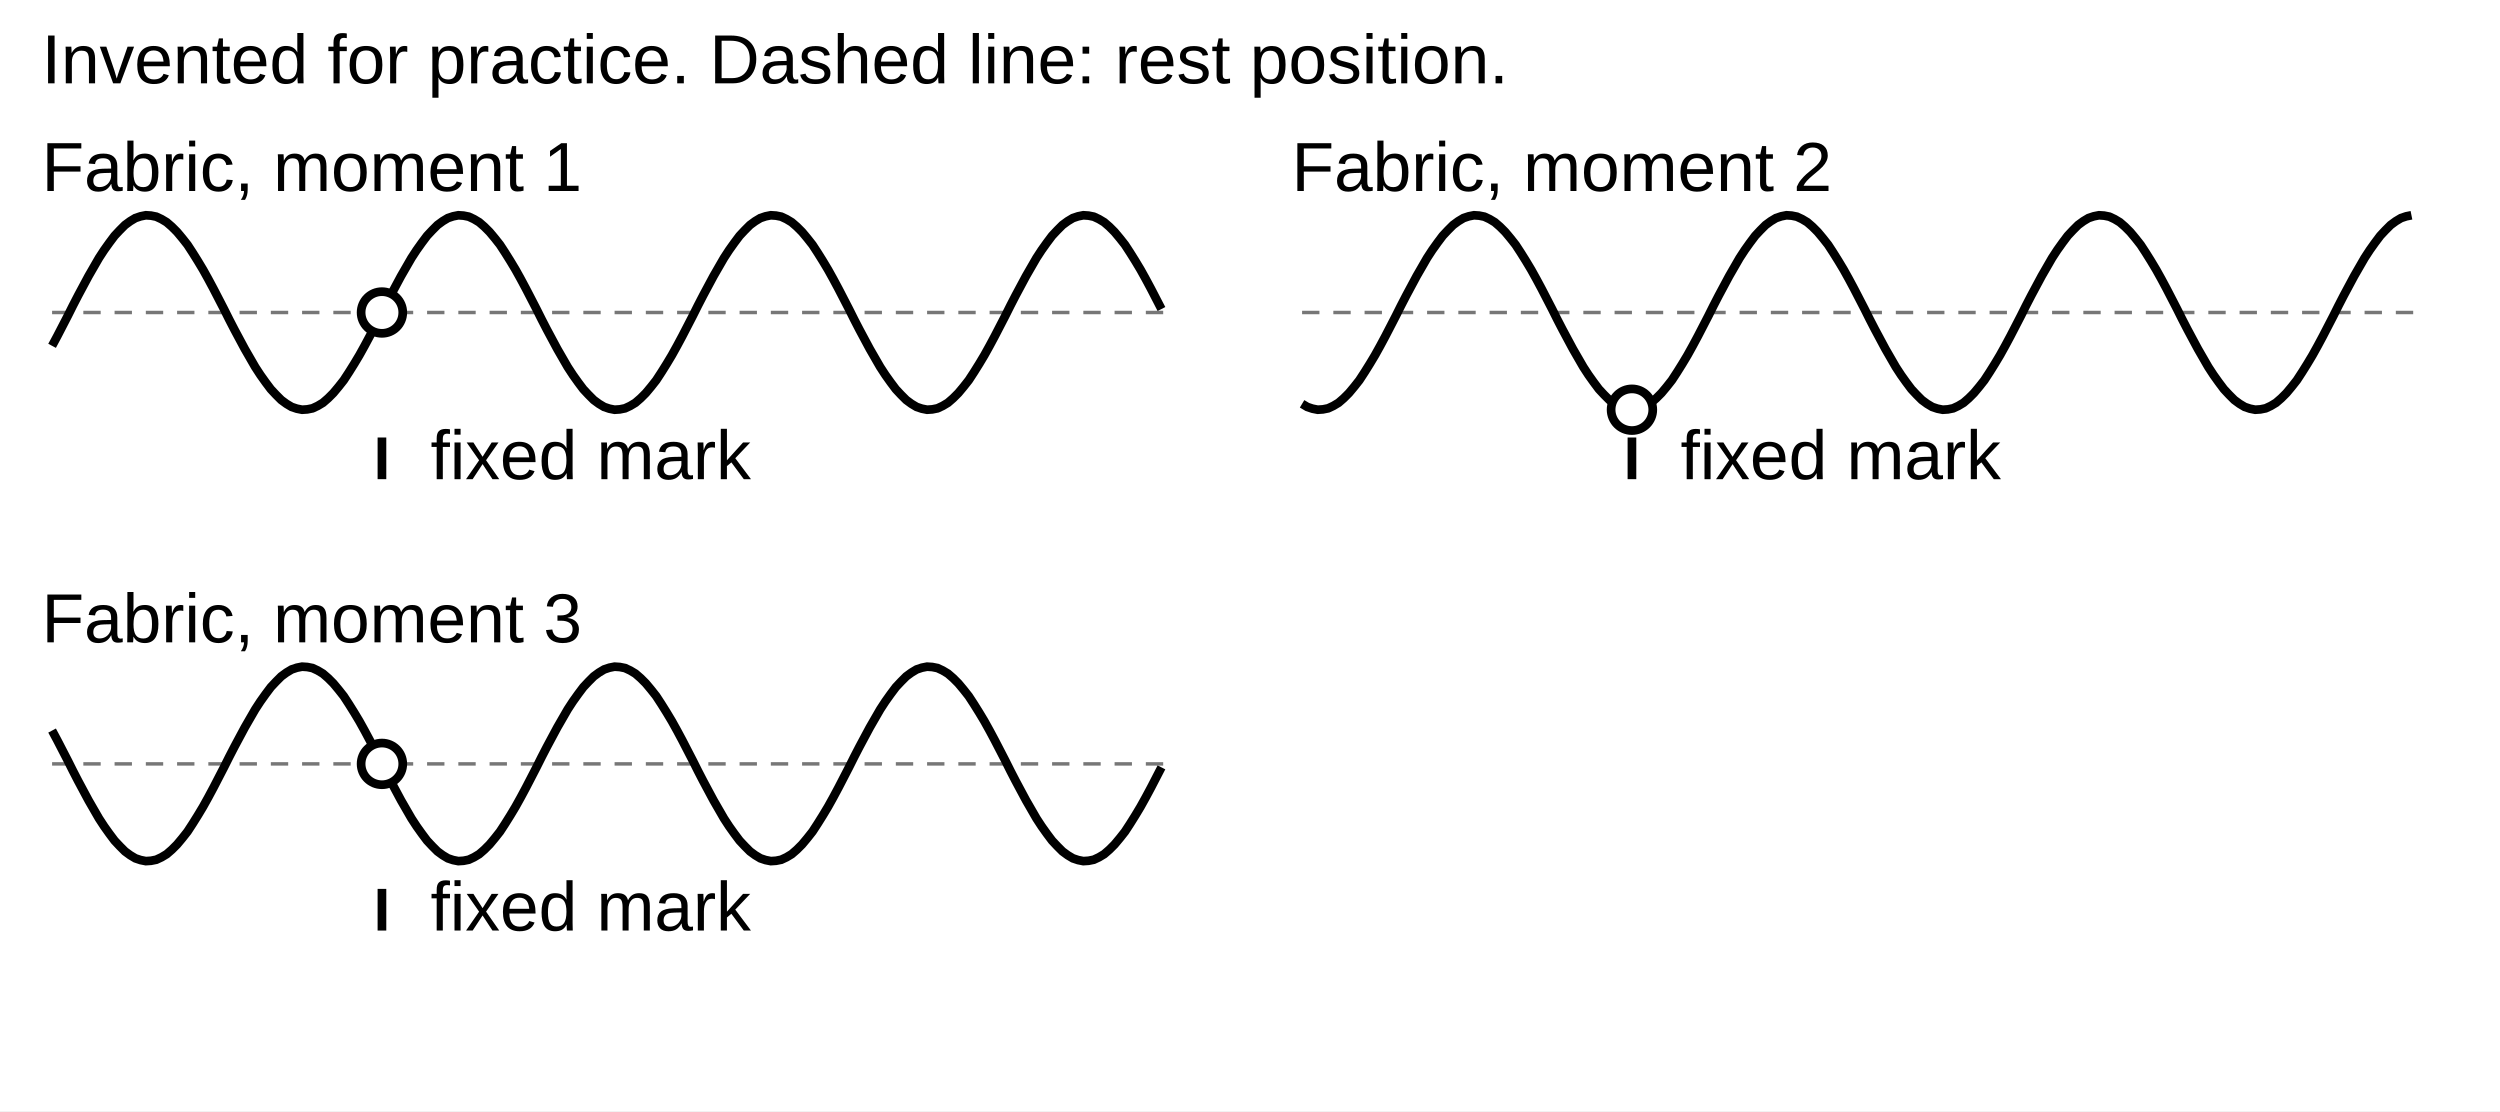
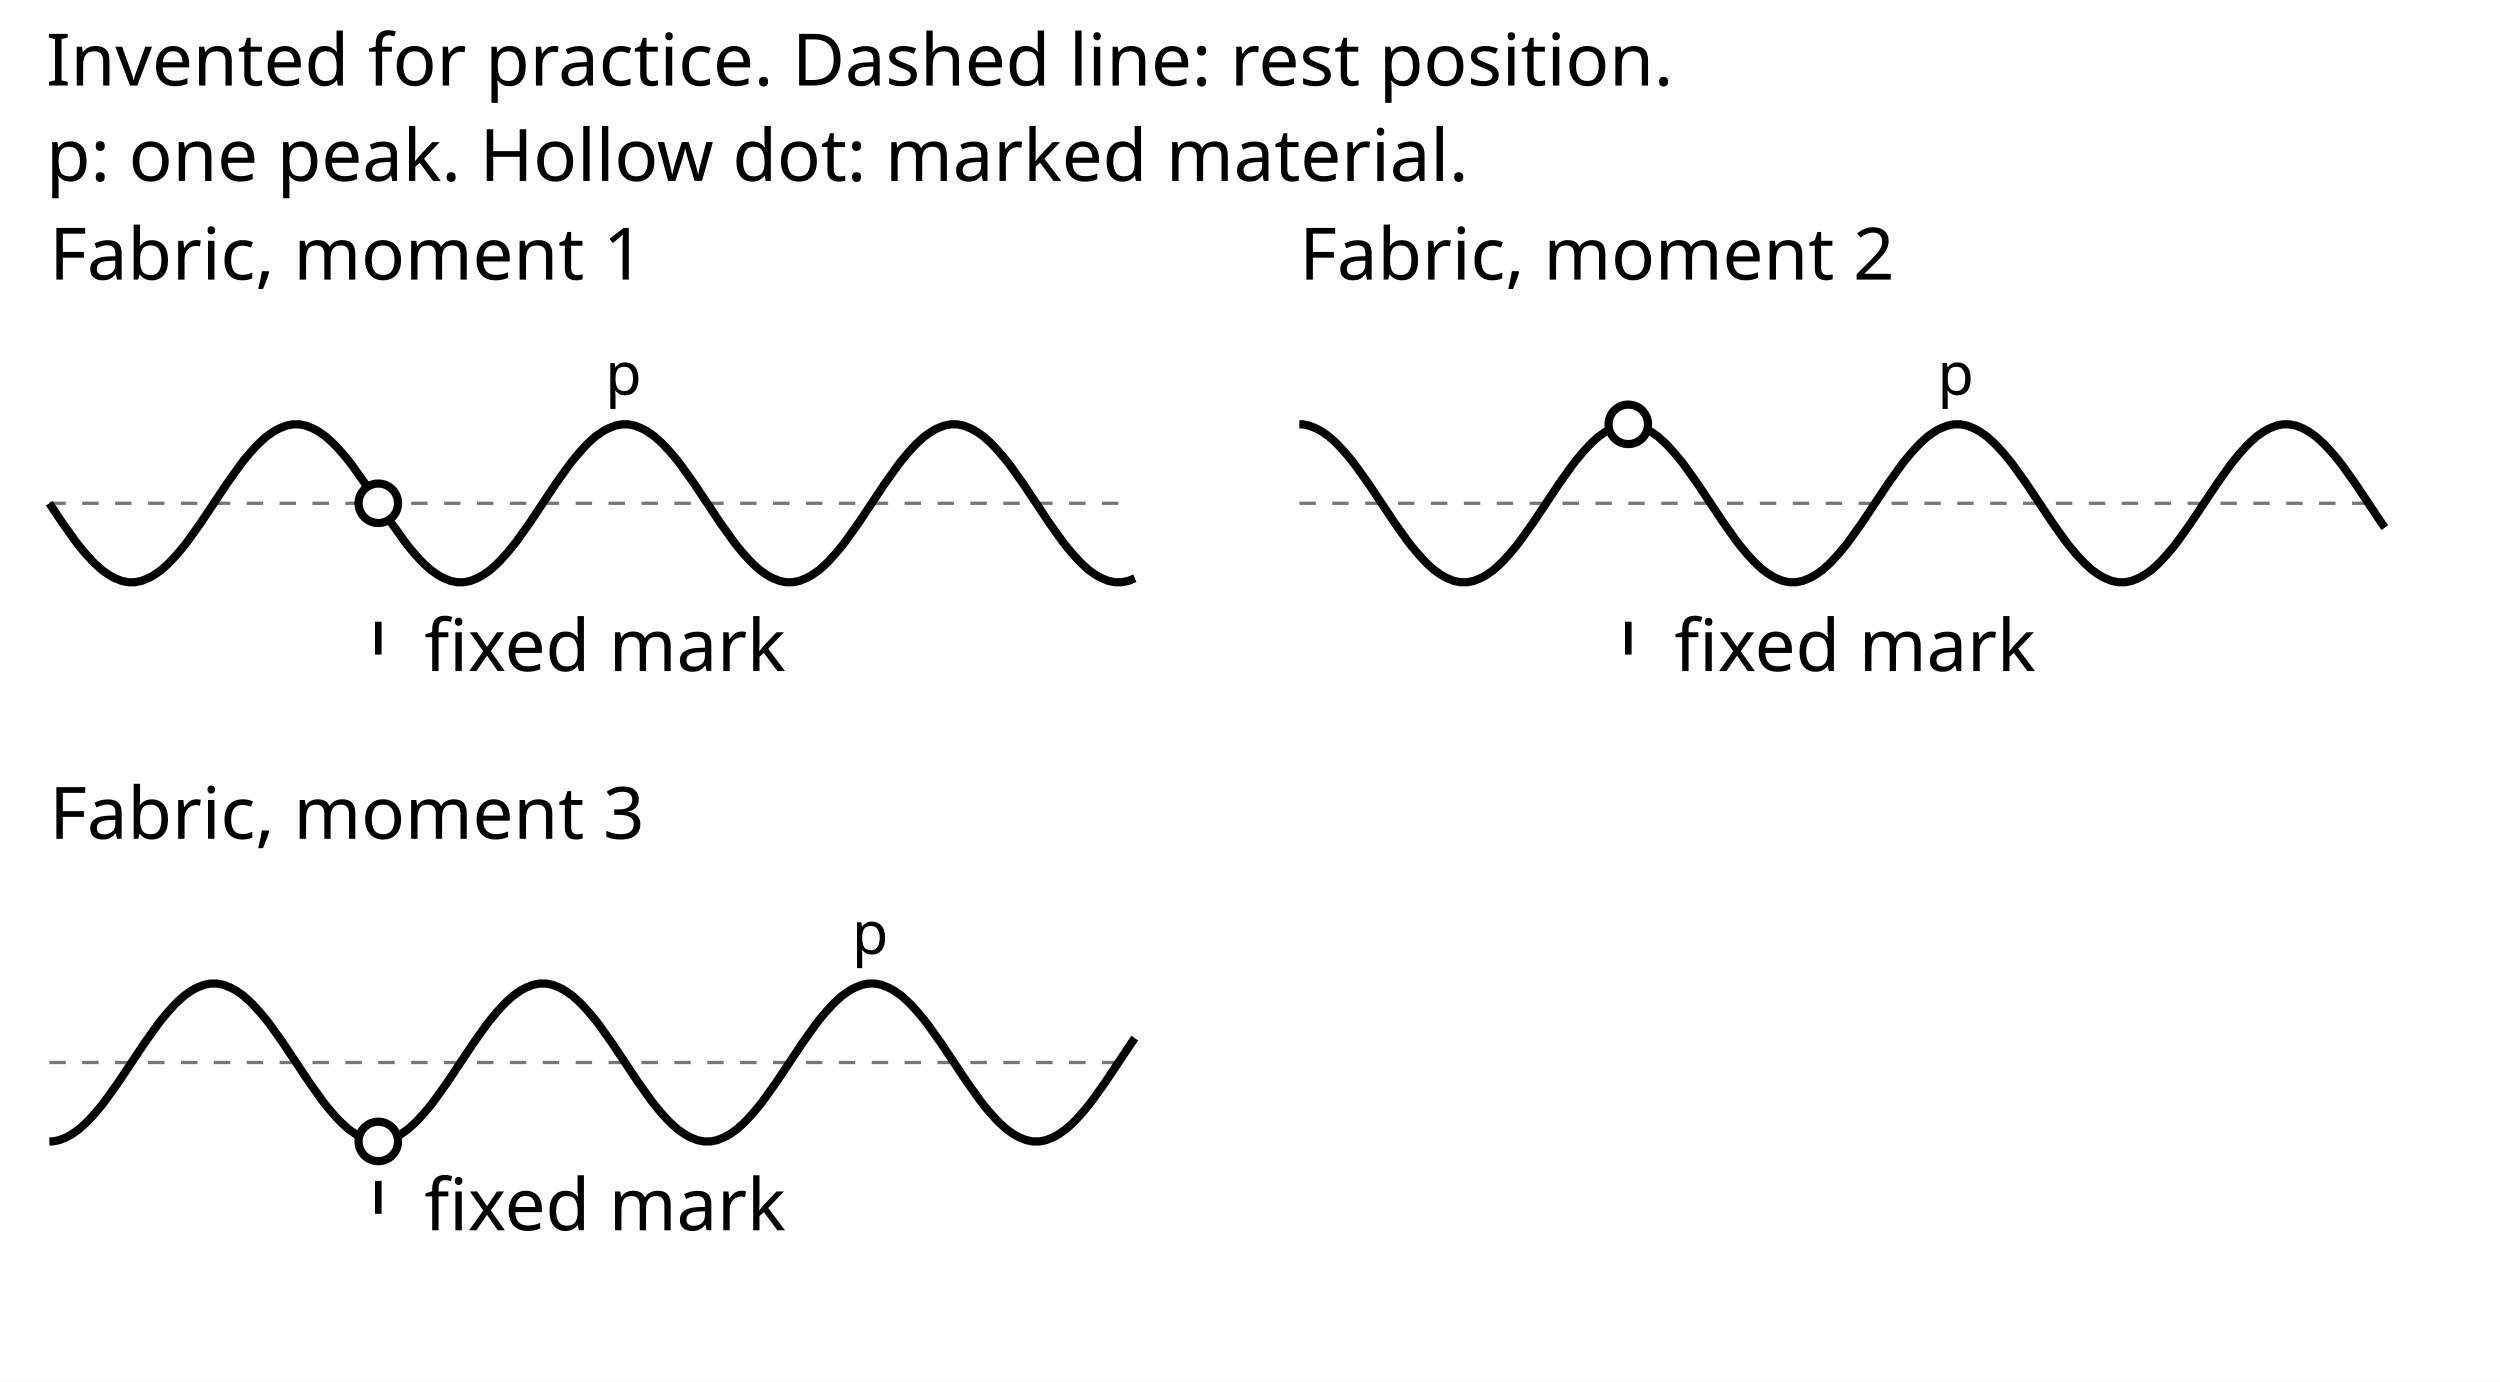
- <svg xmlns="http://www.w3.org/2000/svg" viewBox="0 0 720 320" role="img" aria-label="Original invented observation frames">
+ <svg xmlns="http://www.w3.org/2000/svg" viewBox="0 0 760 420" role="img" aria-label="Invented wave observation frames">
  <rect width="100%" height="100%" fill="white" />
-   <g font-family="Arial,sans-serif" font-size="20" fill="black">
-     <text x="12" y="24">Invented for practice. Dashed line: rest position.</text>
-     <text x="12" y="55">Fabric, moment 1</text>
-     <line x1="15" y1="90" x2="335" y2="90" stroke="#777" stroke-dasharray="5 4" />
-     <polyline points="15.0,99.6 16.5,96.8 18.0,93.9 19.5,91.0 21.0,88.0 22.5,85.1 24.0,82.3 25.5,79.5 27.0,76.9 28.5,74.3 30.0,72.0 31.5,69.9 33.0,67.9 34.5,66.3 36.0,64.8 37.5,63.7 39.0,62.8 40.5,62.3 42.0,62.0 43.5,62.1 45.0,62.4 46.5,63.1 48.0,64.0 49.5,65.3 51.0,66.8 52.5,68.6 54.0,70.5 55.5,72.8 57.0,75.2 58.5,77.7 60.0,80.4 61.5,83.2 63.0,86.1 64.5,89.0 66.0,92.0 67.5,94.9 69.0,97.7 70.5,100.5 72.0,103.1 73.5,105.7 75.0,108.0 76.5,110.1 78.0,112.1 79.5,113.7 81.0,115.2 82.5,116.3 84.0,117.2 85.5,117.7 87.0,118.0 88.5,117.9 90.0,117.6 91.5,116.9 93.0,116.0 94.5,114.7 96.0,113.2 97.5,111.4 99.0,109.5 100.5,107.2 102.0,104.8 103.5,102.3 105.0,99.6 106.5,96.8 108.0,93.9 109.5,91.0 111.0,88.0 112.5,85.1 114.0,82.3 115.5,79.5 117.0,76.9 118.5,74.3 120.0,72.0 121.5,69.9 123.0,67.9 124.5,66.3 126.0,64.8 127.5,63.7 129.0,62.8 130.5,62.3 132.0,62.0 133.5,62.1 135.0,62.4 136.5,63.1 138.0,64.0 139.5,65.3 141.0,66.8 142.5,68.6 144.0,70.5 145.5,72.8 147.0,75.2 148.5,77.7 150.0,80.4 151.5,83.2 153.0,86.1 154.5,89.0 156.0,92.0 157.5,94.9 159.0,97.7 160.5,100.5 162.0,103.1 163.5,105.7 165.0,108.0 166.5,110.1 168.0,112.1 169.5,113.7 171.0,115.2 172.5,116.3 174.0,117.2 175.5,117.7 177.0,118.0 178.5,117.9 180.0,117.6 181.5,116.9 183.0,116.0 184.5,114.7 186.0,113.2 187.5,111.4 189.0,109.5 190.5,107.2 192.0,104.8 193.5,102.3 195.0,99.6 196.5,96.8 198.0,93.9 199.5,91.0 201.0,88.0 202.5,85.1 204.0,82.3 205.5,79.5 207.0,76.9 208.5,74.3 210.0,72.0 211.5,69.9 213.0,67.9 214.5,66.3 216.0,64.8 217.5,63.7 219.0,62.8 220.5,62.3 222.0,62.0 223.5,62.1 225.0,62.4 226.5,63.1 228.0,64.0 229.5,65.3 231.0,66.8 232.5,68.6 234.0,70.5 235.5,72.8 237.0,75.2 238.5,77.7 240.0,80.4 241.5,83.2 243.0,86.1 244.5,89.0 246.0,92.0 247.5,94.9 249.0,97.7 250.5,100.5 252.0,103.1 253.5,105.7 255.0,108.0 256.5,110.1 258.0,112.1 259.5,113.7 261.0,115.2 262.5,116.3 264.0,117.2 265.5,117.7 267.0,118.0 268.5,117.9 270.0,117.6 271.5,116.9 273.0,116.0 274.5,114.7 276.0,113.2 277.5,111.4 279.0,109.5 280.5,107.2 282.0,104.8 283.5,102.3 285.0,99.6 286.5,96.8 288.0,93.9 289.5,91.0 291.0,88.0 292.5,85.1 294.0,82.3 295.5,79.5 297.0,76.9 298.5,74.3 300.0,72.0 301.5,69.9 303.0,67.9 304.5,66.3 306.0,64.8 307.5,63.7 309.0,62.8 310.5,62.3 312.0,62.0 313.5,62.1 315.0,62.4 316.5,63.1 318.0,64.0 319.5,65.3 321.0,66.8 322.5,68.6 324.0,70.5 325.5,72.8 327.0,75.2 328.5,77.7 330.0,80.4 331.5,83.2 333.0,86.1 334.5,89.0" fill="none" stroke="black" stroke-width="2.5" />
-     <circle cx="110" cy="90.0" r="6" fill="white" stroke="black" stroke-width="2.5" />
-     <line x1="110" y1="126" x2="110" y2="138" stroke="black" stroke-width="2.5" />
-     <text x="124" y="138">fixed mark</text>
-     <text x="372" y="55">Fabric, moment 2</text>
-     <line x1="375" y1="90" x2="695" y2="90" stroke="#777" stroke-dasharray="5 4" />
-     <polyline points="375.0,116.3 376.5,117.2 378.0,117.7 379.5,118.0 381.0,117.9 382.5,117.6 384.0,116.9 385.5,116.0 387.0,114.7 388.5,113.2 390.0,111.4 391.5,109.5 393.0,107.2 394.5,104.8 396.0,102.3 397.5,99.6 399.0,96.8 400.5,93.9 402.0,91.0 403.5,88.0 405.0,85.1 406.5,82.3 408.0,79.5 409.5,76.9 411.0,74.3 412.5,72.0 414.0,69.9 415.5,67.9 417.0,66.3 418.5,64.8 420.0,63.7 421.5,62.8 423.0,62.3 424.5,62.0 426.0,62.1 427.5,62.4 429.0,63.1 430.5,64.0 432.0,65.3 433.5,66.8 435.0,68.6 436.5,70.5 438.0,72.8 439.5,75.2 441.0,77.7 442.5,80.4 444.0,83.2 445.5,86.1 447.0,89.0 448.5,92.0 450.0,94.9 451.5,97.7 453.0,100.5 454.5,103.1 456.0,105.7 457.5,108.0 459.0,110.1 460.5,112.1 462.0,113.7 463.5,115.2 465.0,116.3 466.5,117.2 468.0,117.7 469.5,118.0 471.0,117.9 472.5,117.6 474.0,116.9 475.5,116.0 477.0,114.7 478.5,113.2 480.0,111.4 481.5,109.5 483.0,107.2 484.5,104.8 486.0,102.3 487.5,99.6 489.0,96.8 490.5,93.9 492.0,91.0 493.5,88.0 495.0,85.1 496.5,82.3 498.0,79.5 499.5,76.9 501.0,74.3 502.5,72.0 504.0,69.9 505.5,67.9 507.0,66.3 508.5,64.8 510.0,63.7 511.5,62.8 513.0,62.3 514.5,62.0 516.0,62.1 517.5,62.4 519.0,63.1 520.5,64.0 522.0,65.3 523.5,66.8 525.0,68.6 526.5,70.5 528.0,72.8 529.5,75.2 531.0,77.7 532.5,80.4 534.0,83.2 535.5,86.1 537.0,89.0 538.5,92.0 540.0,94.9 541.5,97.7 543.0,100.5 544.5,103.1 546.0,105.7 547.5,108.0 549.0,110.1 550.5,112.1 552.0,113.7 553.5,115.2 555.0,116.3 556.5,117.2 558.0,117.7 559.5,118.0 561.0,117.9 562.5,117.6 564.0,116.9 565.5,116.0 567.0,114.7 568.5,113.2 570.0,111.4 571.5,109.5 573.0,107.2 574.5,104.8 576.0,102.3 577.5,99.6 579.0,96.8 580.5,93.9 582.0,91.0 583.5,88.0 585.0,85.1 586.5,82.3 588.0,79.5 589.5,76.9 591.0,74.3 592.5,72.0 594.0,69.9 595.5,67.9 597.0,66.3 598.5,64.8 600.0,63.7 601.5,62.8 603.0,62.3 604.5,62.0 606.0,62.1 607.5,62.4 609.0,63.1 610.5,64.0 612.0,65.3 613.5,66.8 615.0,68.6 616.5,70.5 618.0,72.8 619.5,75.2 621.0,77.7 622.5,80.4 624.0,83.2 625.5,86.1 627.0,89.0 628.5,92.0 630.0,94.9 631.5,97.7 633.0,100.5 634.5,103.1 636.0,105.7 637.5,108.0 639.0,110.1 640.5,112.1 642.0,113.7 643.5,115.2 645.0,116.3 646.5,117.2 648.0,117.7 649.5,118.0 651.0,117.9 652.5,117.6 654.0,116.9 655.5,116.0 657.0,114.7 658.5,113.2 660.0,111.4 661.5,109.5 663.0,107.2 664.5,104.8 666.0,102.3 667.5,99.6 669.0,96.8 670.5,93.9 672.0,91.0 673.5,88.0 675.0,85.1 676.5,82.3 678.0,79.5 679.5,76.9 681.0,74.3 682.5,72.0 684.0,69.9 685.5,67.9 687.0,66.3 688.5,64.8 690.0,63.7 691.5,62.8 693.0,62.3 694.5,62.0" fill="none" stroke="black" stroke-width="2.5" />
-     <circle cx="470" cy="118.0" r="6" fill="white" stroke="black" stroke-width="2.5" />
-     <line x1="470" y1="126" x2="470" y2="138" stroke="black" stroke-width="2.5" />
-     <text x="484" y="138">fixed mark</text>
-     <text x="12" y="185">Fabric, moment 3</text>
-     <line x1="15" y1="220" x2="335" y2="220" stroke="#777" stroke-dasharray="5 4" />
-     <polyline points="15.0,210.4 16.5,213.2 18.0,216.1 19.5,219.0 21.0,222.0 22.5,224.9 24.0,227.7 25.5,230.5 27.0,233.1 28.5,235.7 30.0,238.0 31.5,240.1 33.0,242.1 34.5,243.7 36.0,245.2 37.5,246.3 39.0,247.2 40.5,247.7 42.0,248.0 43.5,247.9 45.0,247.6 46.5,246.9 48.0,246.0 49.5,244.7 51.0,243.2 52.5,241.4 54.0,239.5 55.5,237.2 57.0,234.8 58.5,232.3 60.0,229.6 61.5,226.8 63.0,223.9 64.5,221.0 66.0,218.0 67.5,215.1 69.0,212.3 70.5,209.5 72.0,206.9 73.5,204.3 75.0,202.0 76.5,199.9 78.0,197.9 79.5,196.3 81.0,194.8 82.5,193.7 84.0,192.8 85.5,192.3 87.0,192.0 88.5,192.1 90.0,192.4 91.5,193.1 93.0,194.0 94.5,195.3 96.0,196.8 97.5,198.6 99.0,200.5 100.5,202.8 102.0,205.2 103.5,207.7 105.0,210.4 106.5,213.2 108.0,216.1 109.5,219.0 111.0,222.0 112.5,224.9 114.0,227.7 115.5,230.5 117.0,233.1 118.5,235.7 120.0,238.0 121.5,240.1 123.0,242.1 124.5,243.7 126.0,245.2 127.5,246.3 129.0,247.2 130.5,247.7 132.0,248.0 133.5,247.9 135.0,247.6 136.5,246.9 138.0,246.0 139.5,244.7 141.0,243.2 142.5,241.4 144.0,239.5 145.5,237.2 147.0,234.8 148.5,232.3 150.0,229.6 151.5,226.8 153.0,223.9 154.5,221.0 156.0,218.0 157.5,215.1 159.0,212.3 160.5,209.5 162.0,206.9 163.5,204.3 165.0,202.0 166.5,199.9 168.0,197.9 169.5,196.3 171.0,194.8 172.5,193.7 174.0,192.8 175.5,192.3 177.0,192.0 178.5,192.1 180.0,192.4 181.5,193.1 183.0,194.0 184.5,195.3 186.0,196.8 187.5,198.6 189.0,200.5 190.5,202.8 192.0,205.2 193.5,207.7 195.0,210.4 196.5,213.2 198.0,216.1 199.5,219.0 201.0,222.0 202.5,224.9 204.0,227.7 205.5,230.5 207.0,233.1 208.5,235.7 210.0,238.0 211.5,240.1 213.0,242.1 214.5,243.7 216.0,245.2 217.5,246.3 219.0,247.2 220.5,247.7 222.0,248.0 223.5,247.9 225.0,247.6 226.5,246.9 228.0,246.0 229.5,244.7 231.0,243.2 232.5,241.4 234.0,239.5 235.5,237.2 237.0,234.8 238.5,232.3 240.0,229.6 241.5,226.8 243.0,223.9 244.5,221.0 246.0,218.0 247.5,215.1 249.0,212.3 250.5,209.5 252.0,206.9 253.5,204.3 255.0,202.0 256.5,199.9 258.0,197.9 259.5,196.3 261.0,194.8 262.5,193.7 264.0,192.8 265.5,192.3 267.0,192.0 268.5,192.1 270.0,192.4 271.5,193.1 273.0,194.0 274.5,195.3 276.0,196.8 277.5,198.6 279.0,200.5 280.5,202.8 282.0,205.2 283.5,207.7 285.0,210.4 286.5,213.2 288.0,216.1 289.5,219.0 291.0,222.0 292.5,224.9 294.0,227.7 295.5,230.5 297.0,233.1 298.5,235.7 300.0,238.0 301.5,240.1 303.0,242.1 304.5,243.7 306.0,245.2 307.5,246.3 309.0,247.2 310.5,247.7 312.0,248.0 313.5,247.9 315.0,247.6 316.5,246.9 318.0,246.0 319.5,244.7 321.0,243.2 322.5,241.4 324.0,239.5 325.5,237.2 327.0,234.8 328.5,232.3 330.0,229.6 331.5,226.8 333.0,223.9 334.5,221.0" fill="none" stroke="black" stroke-width="2.5" />
-     <circle cx="110" cy="220.0" r="6" fill="white" stroke="black" stroke-width="2.5" />
-     <line x1="110" y1="256" x2="110" y2="268" stroke="black" stroke-width="2.5" />
-     <text x="124" y="268">fixed mark</text>
+   <g font-family="sans-serif" font-size="22" fill="black">
+     <text x="14" y="26">Invented for practice. Dashed line: rest position.</text>
+     <text x="14" y="55">p: one peak. Hollow dot: marked material.</text>
+     <text x="15" y="85">Fabric, moment 1</text>
+     <path d="M 15 153 h 330" fill="none" stroke="#777" stroke-dasharray="5 5" />
+     <polyline points="15.0,153.0 16.0,154.5 17.0,156.0 18.0,157.5 19.0,159.0 20.0,160.4 21.0,161.8 22.0,163.2 23.0,164.6 24.0,165.9 25.0,167.1 26.0,168.3 27.0,169.4 28.0,170.5 29.0,171.5 30.0,172.4 31.0,173.3 32.0,174.0 33.0,174.7 34.0,175.3 35.0,175.8 36.0,176.2 37.0,176.6 38.0,176.8 39.0,177.0 40.0,177.0 41.0,177.0 42.0,176.8 43.0,176.6 44.0,176.2 45.0,175.8 46.0,175.3 47.0,174.7 48.0,174.0 49.0,173.3 50.0,172.4 51.0,171.5 52.0,170.5 53.0,169.4 54.0,168.3 55.0,167.1 56.0,165.9 57.0,164.6 58.0,163.2 59.0,161.8 60.0,160.4 61.0,159.0 62.0,157.5 63.0,156.0 64.0,154.5 65.0,153.0 66.0,151.5 67.0,150.0 68.0,148.5 69.0,147.0 70.0,145.6 71.0,144.2 72.0,142.8 73.0,141.4 74.0,140.1 75.0,138.9 76.0,137.7 77.0,136.6 78.0,135.5 79.0,134.5 80.0,133.6 81.0,132.7 82.0,132.0 83.0,131.3 84.0,130.7 85.0,130.2 86.0,129.8 87.0,129.4 88.0,129.2 89.0,129.0 90.0,129.0 91.0,129.0 92.0,129.2 93.0,129.4 94.0,129.8 95.0,130.2 96.0,130.7 97.0,131.3 98.0,132.0 99.0,132.7 100.0,133.6 101.0,134.5 102.0,135.5 103.0,136.6 104.0,137.7 105.0,138.9 106.0,140.1 107.0,141.4 108.0,142.8 109.0,144.2 110.0,145.6 111.0,147.0 112.0,148.5 113.0,150.0 114.0,151.5 115.0,153.0 116.0,154.5 117.0,156.0 118.0,157.5 119.0,159.0 120.0,160.4 121.0,161.8 122.0,163.2 123.0,164.6 124.0,165.9 125.0,167.1 126.0,168.3 127.0,169.4 128.0,170.5 129.0,171.5 130.0,172.4 131.0,173.3 132.0,174.0 133.0,174.7 134.0,175.3 135.0,175.8 136.0,176.2 137.0,176.6 138.0,176.8 139.0,177.0 140.0,177.0 141.0,177.0 142.0,176.8 143.0,176.6 144.0,176.2 145.0,175.8 146.0,175.3 147.0,174.7 148.0,174.0 149.0,173.3 150.0,172.4 151.0,171.5 152.0,170.5 153.0,169.4 154.0,168.3 155.0,167.1 156.0,165.9 157.0,164.6 158.0,163.2 159.0,161.8 160.0,160.4 161.0,159.0 162.0,157.5 163.0,156.0 164.0,154.5 165.0,153.0 166.0,151.5 167.0,150.0 168.0,148.5 169.0,147.0 170.0,145.6 171.0,144.2 172.0,142.8 173.0,141.4 174.0,140.1 175.0,138.9 176.0,137.7 177.0,136.6 178.0,135.5 179.0,134.5 180.0,133.6 181.0,132.7 182.0,132.0 183.0,131.3 184.0,130.7 185.0,130.2 186.0,129.8 187.0,129.4 188.0,129.2 189.0,129.0 190.0,129.0 191.0,129.0 192.0,129.2 193.0,129.4 194.0,129.8 195.0,130.2 196.0,130.7 197.0,131.3 198.0,132.0 199.0,132.7 200.0,133.6 201.0,134.5 202.0,135.5 203.0,136.6 204.0,137.7 205.0,138.9 206.0,140.1 207.0,141.4 208.0,142.8 209.0,144.2 210.0,145.6 211.0,147.0 212.0,148.5 213.0,150.0 214.0,151.5 215.0,153.0 216.0,154.5 217.0,156.0 218.0,157.5 219.0,159.0 220.0,160.4 221.0,161.8 222.0,163.2 223.0,164.6 224.0,165.9 225.0,167.1 226.0,168.3 227.0,169.4 228.0,170.5 229.0,171.5 230.0,172.4 231.0,173.3 232.0,174.0 233.0,174.7 234.0,175.3 235.0,175.8 236.0,176.2 237.0,176.6 238.0,176.8 239.0,177.0 240.0,177.0 241.0,177.0 242.0,176.8 243.0,176.6 244.0,176.2 245.0,175.8 246.0,175.3 247.0,174.7 248.0,174.0 249.0,173.3 250.0,172.4 251.0,171.5 252.0,170.5 253.0,169.4 254.0,168.3 255.0,167.1 256.0,165.9 257.0,164.6 258.0,163.2 259.0,161.8 260.0,160.4 261.0,159.0 262.0,157.5 263.0,156.0 264.0,154.5 265.0,153.0 266.0,151.5 267.0,150.0 268.0,148.5 269.0,147.0 270.0,145.6 271.0,144.2 272.0,142.8 273.0,141.4 274.0,140.1 275.0,138.9 276.0,137.7 277.0,136.6 278.0,135.5 279.0,134.5 280.0,133.6 281.0,132.7 282.0,132.0 283.0,131.3 284.0,130.7 285.0,130.2 286.0,129.8 287.0,129.4 288.0,129.2 289.0,129.0 290.0,129.0 291.0,129.0 292.0,129.2 293.0,129.4 294.0,129.8 295.0,130.2 296.0,130.7 297.0,131.3 298.0,132.0 299.0,132.7 300.0,133.6 301.0,134.5 302.0,135.5 303.0,136.6 304.0,137.7 305.0,138.9 306.0,140.1 307.0,141.4 308.0,142.8 309.0,144.2 310.0,145.6 311.0,147.0 312.0,148.5 313.0,150.0 314.0,151.5 315.0,153.0 316.0,154.5 317.0,156.0 318.0,157.5 319.0,159.0 320.0,160.4 321.0,161.8 322.0,163.2 323.0,164.6 324.0,165.9 325.0,167.1 326.0,168.3 327.0,169.4 328.0,170.5 329.0,171.5 330.0,172.4 331.0,173.3 332.0,174.0 333.0,174.7 334.0,175.3 335.0,175.8 336.0,176.2 337.0,176.6 338.0,176.8 339.0,177.0 340.0,177.0 341.0,177.0 342.0,176.8 343.0,176.6 344.0,176.2 345.0,175.8" fill="none" stroke="black" stroke-width="2.5" />
+     <circle cx="115" cy="153.0" r="6" fill="white" stroke="black" stroke-width="2.5" />
+     <path d="M 115 189 v 10" stroke="black" stroke-width="2" />
+     <text x="129" y="204">fixed mark</text>
+     <text x="184.0" y="120.0" font-size="18">p</text>
+     <text x="395" y="85">Fabric, moment 2</text>
+     <path d="M 395 153 h 330" fill="none" stroke="#777" stroke-dasharray="5 5" />
+     <polyline points="395.0,129.0 396.0,129.0 397.0,129.2 398.0,129.4 399.0,129.8 400.0,130.2 401.0,130.7 402.0,131.3 403.0,132.0 404.0,132.7 405.0,133.6 406.0,134.5 407.0,135.5 408.0,136.6 409.0,137.7 410.0,138.9 411.0,140.1 412.0,141.4 413.0,142.8 414.0,144.2 415.0,145.6 416.0,147.0 417.0,148.5 418.0,150.0 419.0,151.5 420.0,153.0 421.0,154.5 422.0,156.0 423.0,157.5 424.0,159.0 425.0,160.4 426.0,161.8 427.0,163.2 428.0,164.6 429.0,165.9 430.0,167.1 431.0,168.3 432.0,169.4 433.0,170.5 434.0,171.5 435.0,172.4 436.0,173.3 437.0,174.0 438.0,174.7 439.0,175.3 440.0,175.8 441.0,176.2 442.0,176.6 443.0,176.8 444.0,177.0 445.0,177.0 446.0,177.0 447.0,176.8 448.0,176.6 449.0,176.2 450.0,175.8 451.0,175.3 452.0,174.7 453.0,174.0 454.0,173.3 455.0,172.4 456.0,171.5 457.0,170.5 458.0,169.4 459.0,168.3 460.0,167.1 461.0,165.9 462.0,164.6 463.0,163.2 464.0,161.8 465.0,160.4 466.0,159.0 467.0,157.5 468.0,156.0 469.0,154.5 470.0,153.0 471.0,151.5 472.0,150.0 473.0,148.5 474.0,147.0 475.0,145.6 476.0,144.2 477.0,142.8 478.0,141.4 479.0,140.1 480.0,138.9 481.0,137.7 482.0,136.6 483.0,135.5 484.0,134.5 485.0,133.6 486.0,132.7 487.0,132.0 488.0,131.3 489.0,130.7 490.0,130.2 491.0,129.8 492.0,129.4 493.0,129.2 494.0,129.0 495.0,129.0 496.0,129.0 497.0,129.2 498.0,129.4 499.0,129.8 500.0,130.2 501.0,130.7 502.0,131.3 503.0,132.0 504.0,132.7 505.0,133.6 506.0,134.5 507.0,135.5 508.0,136.6 509.0,137.7 510.0,138.9 511.0,140.1 512.0,141.4 513.0,142.8 514.0,144.2 515.0,145.6 516.0,147.0 517.0,148.5 518.0,150.0 519.0,151.5 520.0,153.0 521.0,154.5 522.0,156.0 523.0,157.5 524.0,159.0 525.0,160.4 526.0,161.8 527.0,163.2 528.0,164.6 529.0,165.9 530.0,167.1 531.0,168.3 532.0,169.4 533.0,170.5 534.0,171.5 535.0,172.4 536.0,173.3 537.0,174.0 538.0,174.7 539.0,175.3 540.0,175.8 541.0,176.2 542.0,176.6 543.0,176.8 544.0,177.0 545.0,177.0 546.0,177.0 547.0,176.8 548.0,176.6 549.0,176.2 550.0,175.8 551.0,175.3 552.0,174.7 553.0,174.0 554.0,173.3 555.0,172.4 556.0,171.5 557.0,170.5 558.0,169.4 559.0,168.3 560.0,167.1 561.0,165.9 562.0,164.6 563.0,163.2 564.0,161.8 565.0,160.4 566.0,159.0 567.0,157.5 568.0,156.0 569.0,154.5 570.0,153.0 571.0,151.5 572.0,150.0 573.0,148.5 574.0,147.0 575.0,145.6 576.0,144.2 577.0,142.8 578.0,141.4 579.0,140.1 580.0,138.9 581.0,137.7 582.0,136.6 583.0,135.5 584.0,134.5 585.0,133.6 586.0,132.7 587.0,132.0 588.0,131.3 589.0,130.7 590.0,130.2 591.0,129.8 592.0,129.4 593.0,129.2 594.0,129.0 595.0,129.0 596.0,129.0 597.0,129.2 598.0,129.4 599.0,129.8 600.0,130.2 601.0,130.7 602.0,131.3 603.0,132.0 604.0,132.7 605.0,133.6 606.0,134.5 607.0,135.5 608.0,136.6 609.0,137.7 610.0,138.9 611.0,140.1 612.0,141.4 613.0,142.8 614.0,144.2 615.0,145.6 616.0,147.0 617.0,148.5 618.0,150.0 619.0,151.5 620.0,153.0 621.0,154.5 622.0,156.0 623.0,157.5 624.0,159.0 625.0,160.4 626.0,161.8 627.0,163.2 628.0,164.6 629.0,165.9 630.0,167.1 631.0,168.3 632.0,169.4 633.0,170.5 634.0,171.5 635.0,172.4 636.0,173.3 637.0,174.0 638.0,174.7 639.0,175.3 640.0,175.8 641.0,176.2 642.0,176.6 643.0,176.8 644.0,177.0 645.0,177.0 646.0,177.0 647.0,176.8 648.0,176.6 649.0,176.2 650.0,175.8 651.0,175.3 652.0,174.7 653.0,174.0 654.0,173.3 655.0,172.4 656.0,171.5 657.0,170.5 658.0,169.4 659.0,168.3 660.0,167.1 661.0,165.9 662.0,164.6 663.0,163.2 664.0,161.8 665.0,160.4 666.0,159.0 667.0,157.5 668.0,156.0 669.0,154.5 670.0,153.0 671.0,151.5 672.0,150.0 673.0,148.5 674.0,147.0 675.0,145.6 676.0,144.2 677.0,142.8 678.0,141.4 679.0,140.1 680.0,138.9 681.0,137.7 682.0,136.6 683.0,135.5 684.0,134.5 685.0,133.6 686.0,132.7 687.0,132.0 688.0,131.3 689.0,130.7 690.0,130.2 691.0,129.8 692.0,129.4 693.0,129.2 694.0,129.0 695.0,129.0 696.0,129.0 697.0,129.2 698.0,129.4 699.0,129.8 700.0,130.2 701.0,130.7 702.0,131.3 703.0,132.0 704.0,132.7 705.0,133.6 706.0,134.5 707.0,135.5 708.0,136.6 709.0,137.7 710.0,138.9 711.0,140.1 712.0,141.4 713.0,142.8 714.0,144.2 715.0,145.6 716.0,147.0 717.0,148.5 718.0,150.0 719.0,151.5 720.0,153.0 721.0,154.5 722.0,156.0 723.0,157.5 724.0,159.0 725.0,160.4" fill="none" stroke="black" stroke-width="2.5" />
+     <circle cx="495" cy="129.0" r="6" fill="white" stroke="black" stroke-width="2.5" />
+     <path d="M 495 189 v 10" stroke="black" stroke-width="2" />
+     <text x="509" y="204">fixed mark</text>
+     <text x="589.0" y="120.0" font-size="18">p</text>
+     <text x="15" y="255">Fabric, moment 3</text>
+     <path d="M 15 323 h 330" fill="none" stroke="#777" stroke-dasharray="5 5" />
+     <polyline points="15.0,347.0 16.0,347.0 17.0,346.8 18.0,346.6 19.0,346.2 20.0,345.8 21.0,345.3 22.0,344.7 23.0,344.0 24.0,343.3 25.0,342.4 26.0,341.5 27.0,340.5 28.0,339.4 29.0,338.3 30.0,337.1 31.0,335.9 32.0,334.6 33.0,333.2 34.0,331.8 35.0,330.4 36.0,329.0 37.0,327.5 38.0,326.0 39.0,324.5 40.0,323.0 41.0,321.5 42.0,320.0 43.0,318.5 44.0,317.0 45.0,315.6 46.0,314.2 47.0,312.8 48.0,311.4 49.0,310.1 50.0,308.9 51.0,307.7 52.0,306.6 53.0,305.5 54.0,304.5 55.0,303.6 56.0,302.7 57.0,302.0 58.0,301.3 59.0,300.7 60.0,300.2 61.0,299.8 62.0,299.4 63.0,299.2 64.0,299.0 65.0,299.0 66.0,299.0 67.0,299.2 68.0,299.4 69.0,299.8 70.0,300.2 71.0,300.7 72.0,301.3 73.0,302.0 74.0,302.7 75.0,303.6 76.0,304.5 77.0,305.5 78.0,306.6 79.0,307.7 80.0,308.9 81.0,310.1 82.0,311.4 83.0,312.8 84.0,314.2 85.0,315.6 86.0,317.0 87.0,318.5 88.0,320.0 89.0,321.5 90.0,323.0 91.0,324.5 92.0,326.0 93.0,327.5 94.0,329.0 95.0,330.4 96.0,331.8 97.0,333.2 98.0,334.6 99.0,335.9 100.0,337.1 101.0,338.3 102.0,339.4 103.0,340.5 104.0,341.5 105.0,342.4 106.0,343.3 107.0,344.0 108.0,344.7 109.0,345.3 110.0,345.8 111.0,346.2 112.0,346.6 113.0,346.8 114.0,347.0 115.0,347.0 116.0,347.0 117.0,346.8 118.0,346.6 119.0,346.2 120.0,345.8 121.0,345.3 122.0,344.7 123.0,344.0 124.0,343.3 125.0,342.4 126.0,341.5 127.0,340.5 128.0,339.4 129.0,338.3 130.0,337.1 131.0,335.9 132.0,334.6 133.0,333.2 134.0,331.8 135.0,330.4 136.0,329.0 137.0,327.5 138.0,326.0 139.0,324.5 140.0,323.0 141.0,321.5 142.0,320.0 143.0,318.5 144.0,317.0 145.0,315.6 146.0,314.2 147.0,312.8 148.0,311.4 149.0,310.1 150.0,308.9 151.0,307.7 152.0,306.6 153.0,305.5 154.0,304.5 155.0,303.6 156.0,302.7 157.0,302.0 158.0,301.3 159.0,300.7 160.0,300.2 161.0,299.8 162.0,299.4 163.0,299.2 164.0,299.0 165.0,299.0 166.0,299.0 167.0,299.2 168.0,299.4 169.0,299.8 170.0,300.2 171.0,300.7 172.0,301.3 173.0,302.0 174.0,302.7 175.0,303.6 176.0,304.5 177.0,305.5 178.0,306.6 179.0,307.7 180.0,308.9 181.0,310.1 182.0,311.4 183.0,312.8 184.0,314.2 185.0,315.6 186.0,317.0 187.0,318.5 188.0,320.0 189.0,321.5 190.0,323.0 191.0,324.5 192.0,326.0 193.0,327.5 194.0,329.0 195.0,330.4 196.0,331.8 197.0,333.2 198.0,334.6 199.0,335.9 200.0,337.1 201.0,338.3 202.0,339.4 203.0,340.5 204.0,341.5 205.0,342.4 206.0,343.3 207.0,344.0 208.0,344.7 209.0,345.3 210.0,345.8 211.0,346.2 212.0,346.6 213.0,346.8 214.0,347.0 215.0,347.0 216.0,347.0 217.0,346.8 218.0,346.6 219.0,346.2 220.0,345.8 221.0,345.3 222.0,344.7 223.0,344.0 224.0,343.3 225.0,342.4 226.0,341.5 227.0,340.5 228.0,339.4 229.0,338.3 230.0,337.1 231.0,335.9 232.0,334.6 233.0,333.2 234.0,331.8 235.0,330.4 236.0,329.0 237.0,327.5 238.0,326.0 239.0,324.5 240.0,323.0 241.0,321.5 242.0,320.0 243.0,318.5 244.0,317.0 245.0,315.6 246.0,314.2 247.0,312.8 248.0,311.4 249.0,310.1 250.0,308.9 251.0,307.7 252.0,306.6 253.0,305.5 254.0,304.5 255.0,303.6 256.0,302.7 257.0,302.0 258.0,301.3 259.0,300.7 260.0,300.2 261.0,299.8 262.0,299.4 263.0,299.2 264.0,299.0 265.0,299.0 266.0,299.0 267.0,299.2 268.0,299.4 269.0,299.8 270.0,300.2 271.0,300.7 272.0,301.3 273.0,302.0 274.0,302.7 275.0,303.6 276.0,304.5 277.0,305.5 278.0,306.6 279.0,307.7 280.0,308.9 281.0,310.1 282.0,311.4 283.0,312.8 284.0,314.2 285.0,315.6 286.0,317.0 287.0,318.5 288.0,320.0 289.0,321.5 290.0,323.0 291.0,324.5 292.0,326.0 293.0,327.5 294.0,329.0 295.0,330.4 296.0,331.8 297.0,333.2 298.0,334.6 299.0,335.9 300.0,337.1 301.0,338.3 302.0,339.4 303.0,340.5 304.0,341.5 305.0,342.4 306.0,343.3 307.0,344.0 308.0,344.7 309.0,345.3 310.0,345.8 311.0,346.2 312.0,346.6 313.0,346.8 314.0,347.0 315.0,347.0 316.0,347.0 317.0,346.8 318.0,346.6 319.0,346.2 320.0,345.8 321.0,345.3 322.0,344.7 323.0,344.0 324.0,343.3 325.0,342.4 326.0,341.5 327.0,340.5 328.0,339.4 329.0,338.3 330.0,337.1 331.0,335.9 332.0,334.6 333.0,333.2 334.0,331.8 335.0,330.4 336.0,329.0 337.0,327.5 338.0,326.0 339.0,324.5 340.0,323.0 341.0,321.5 342.0,320.0 343.0,318.5 344.0,317.0 345.0,315.6" fill="none" stroke="black" stroke-width="2.5" />
+     <circle cx="115" cy="347.0" r="6" fill="white" stroke="black" stroke-width="2.5" />
+     <path d="M 115 359 v 10" stroke="black" stroke-width="2" />
+     <text x="129" y="374">fixed mark</text>
+     <text x="259.0" y="290.0" font-size="18">p</text>
  </g>
</svg>
